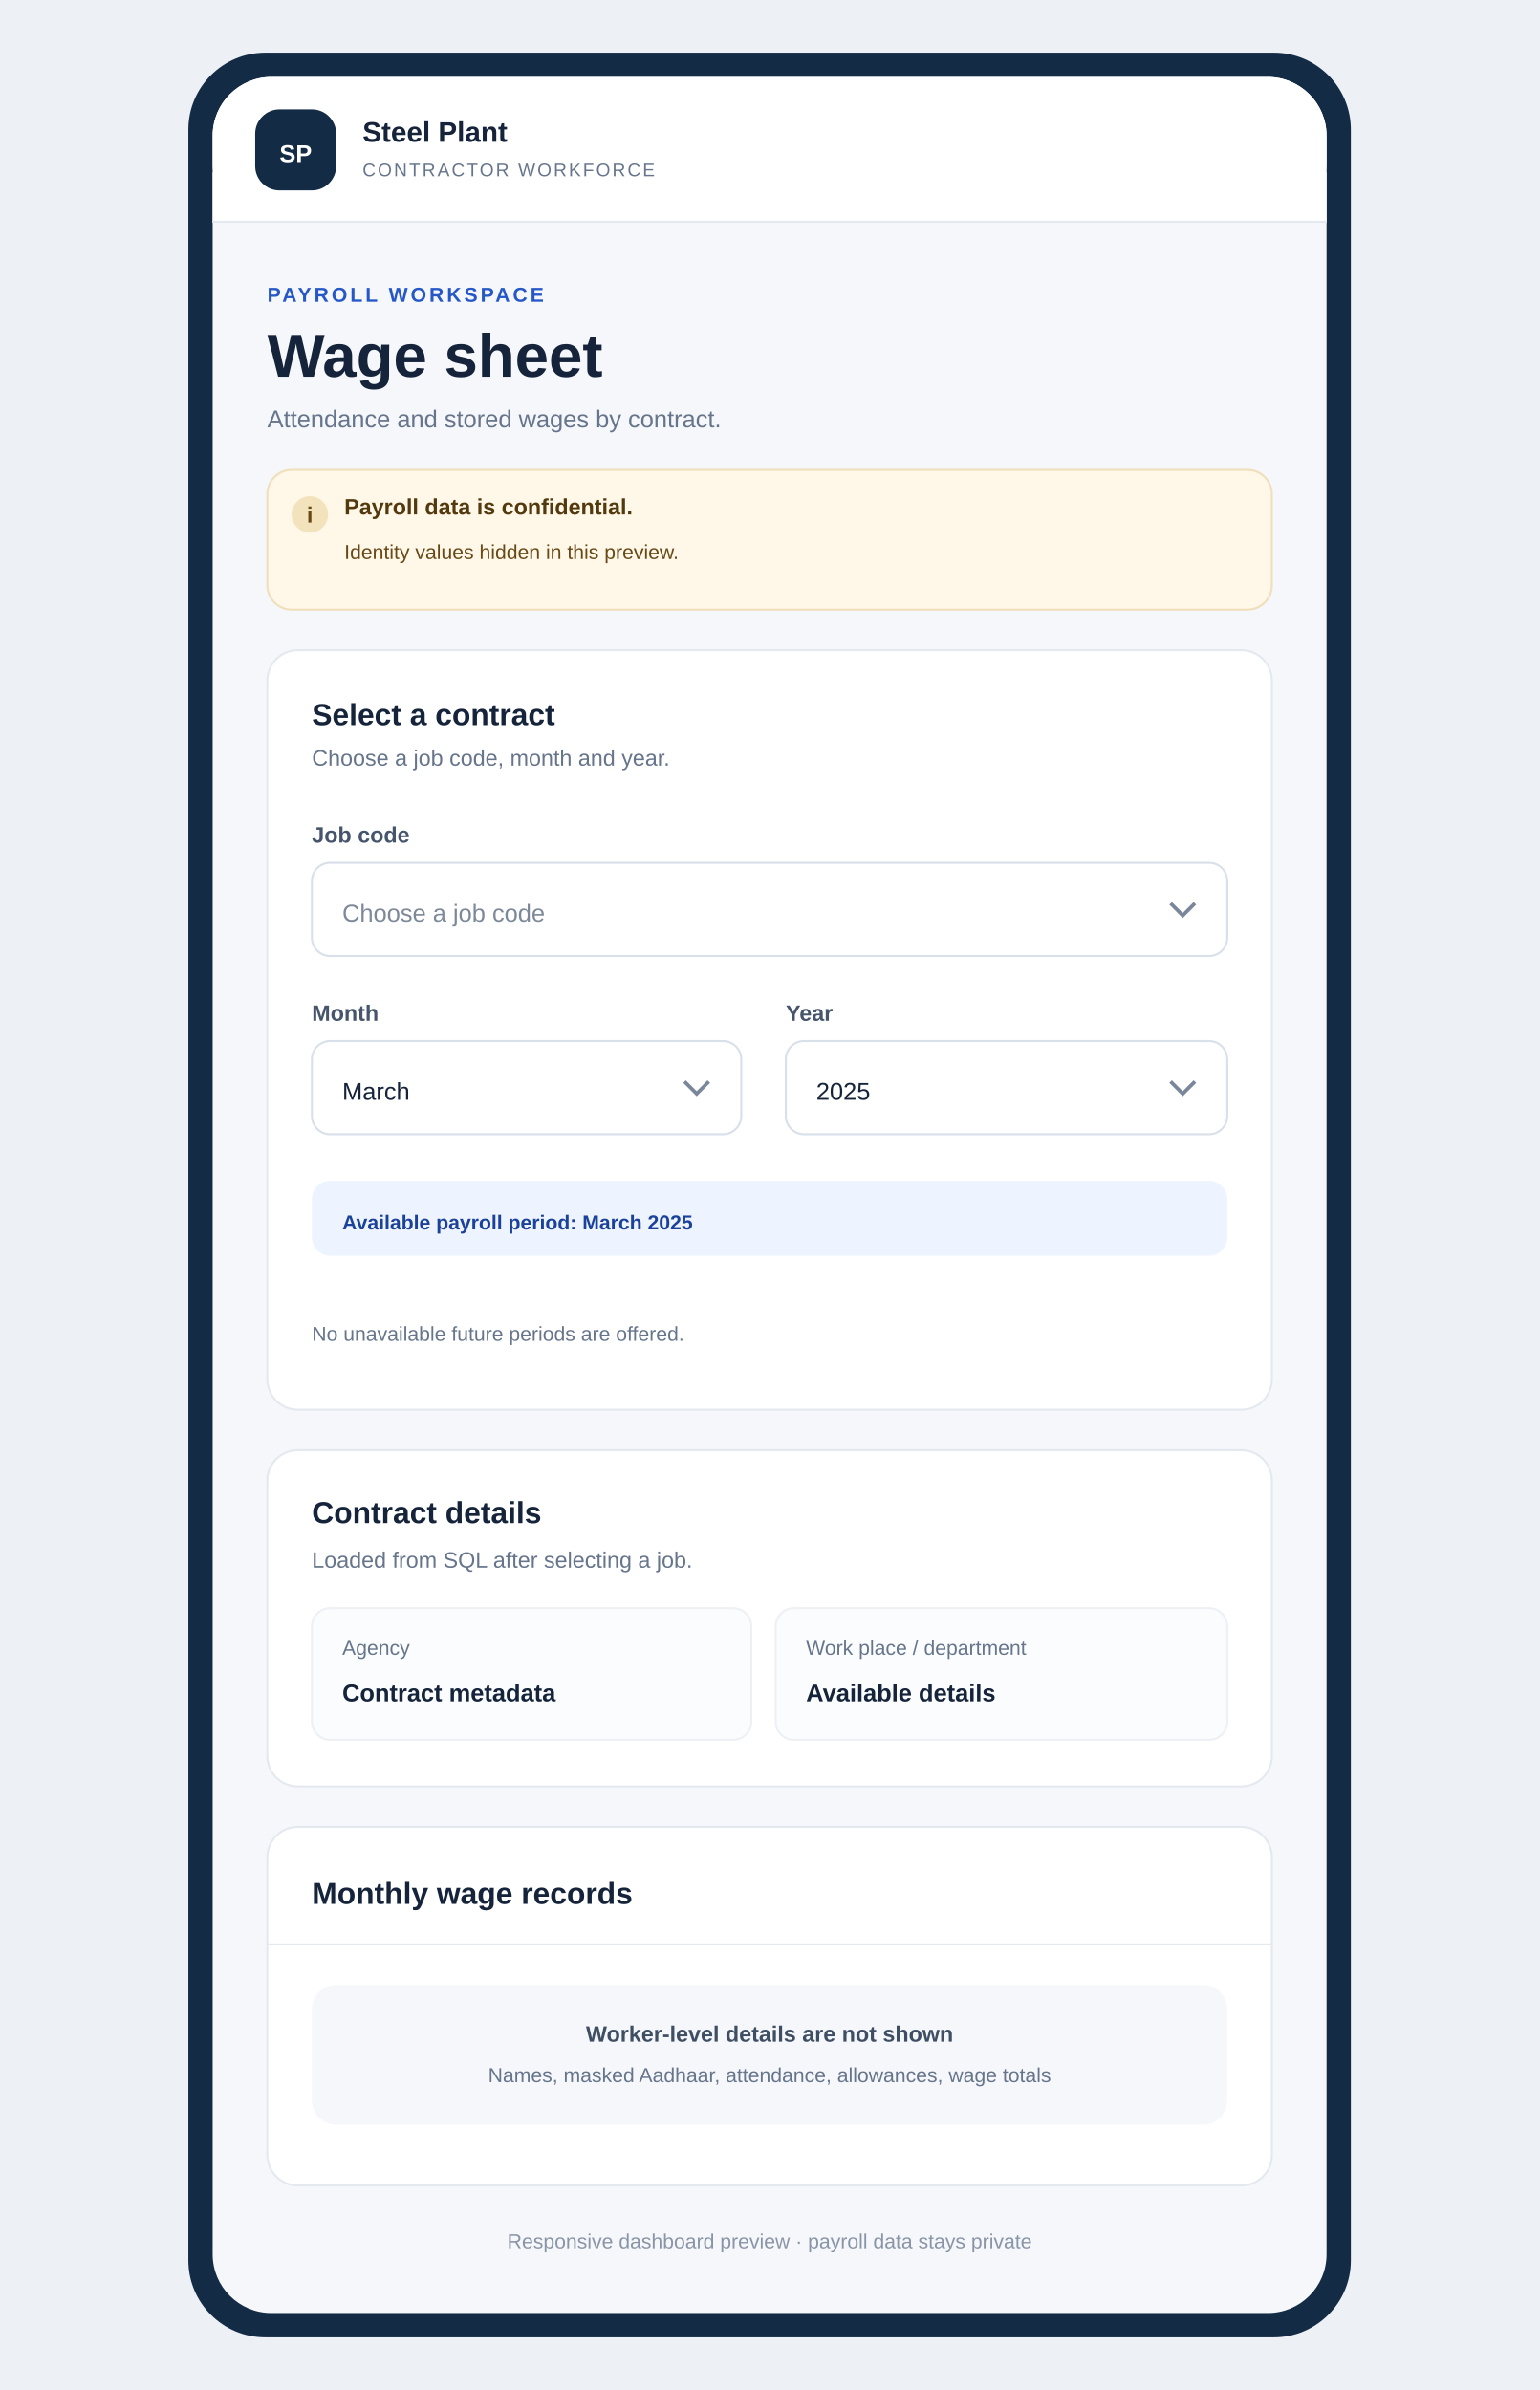
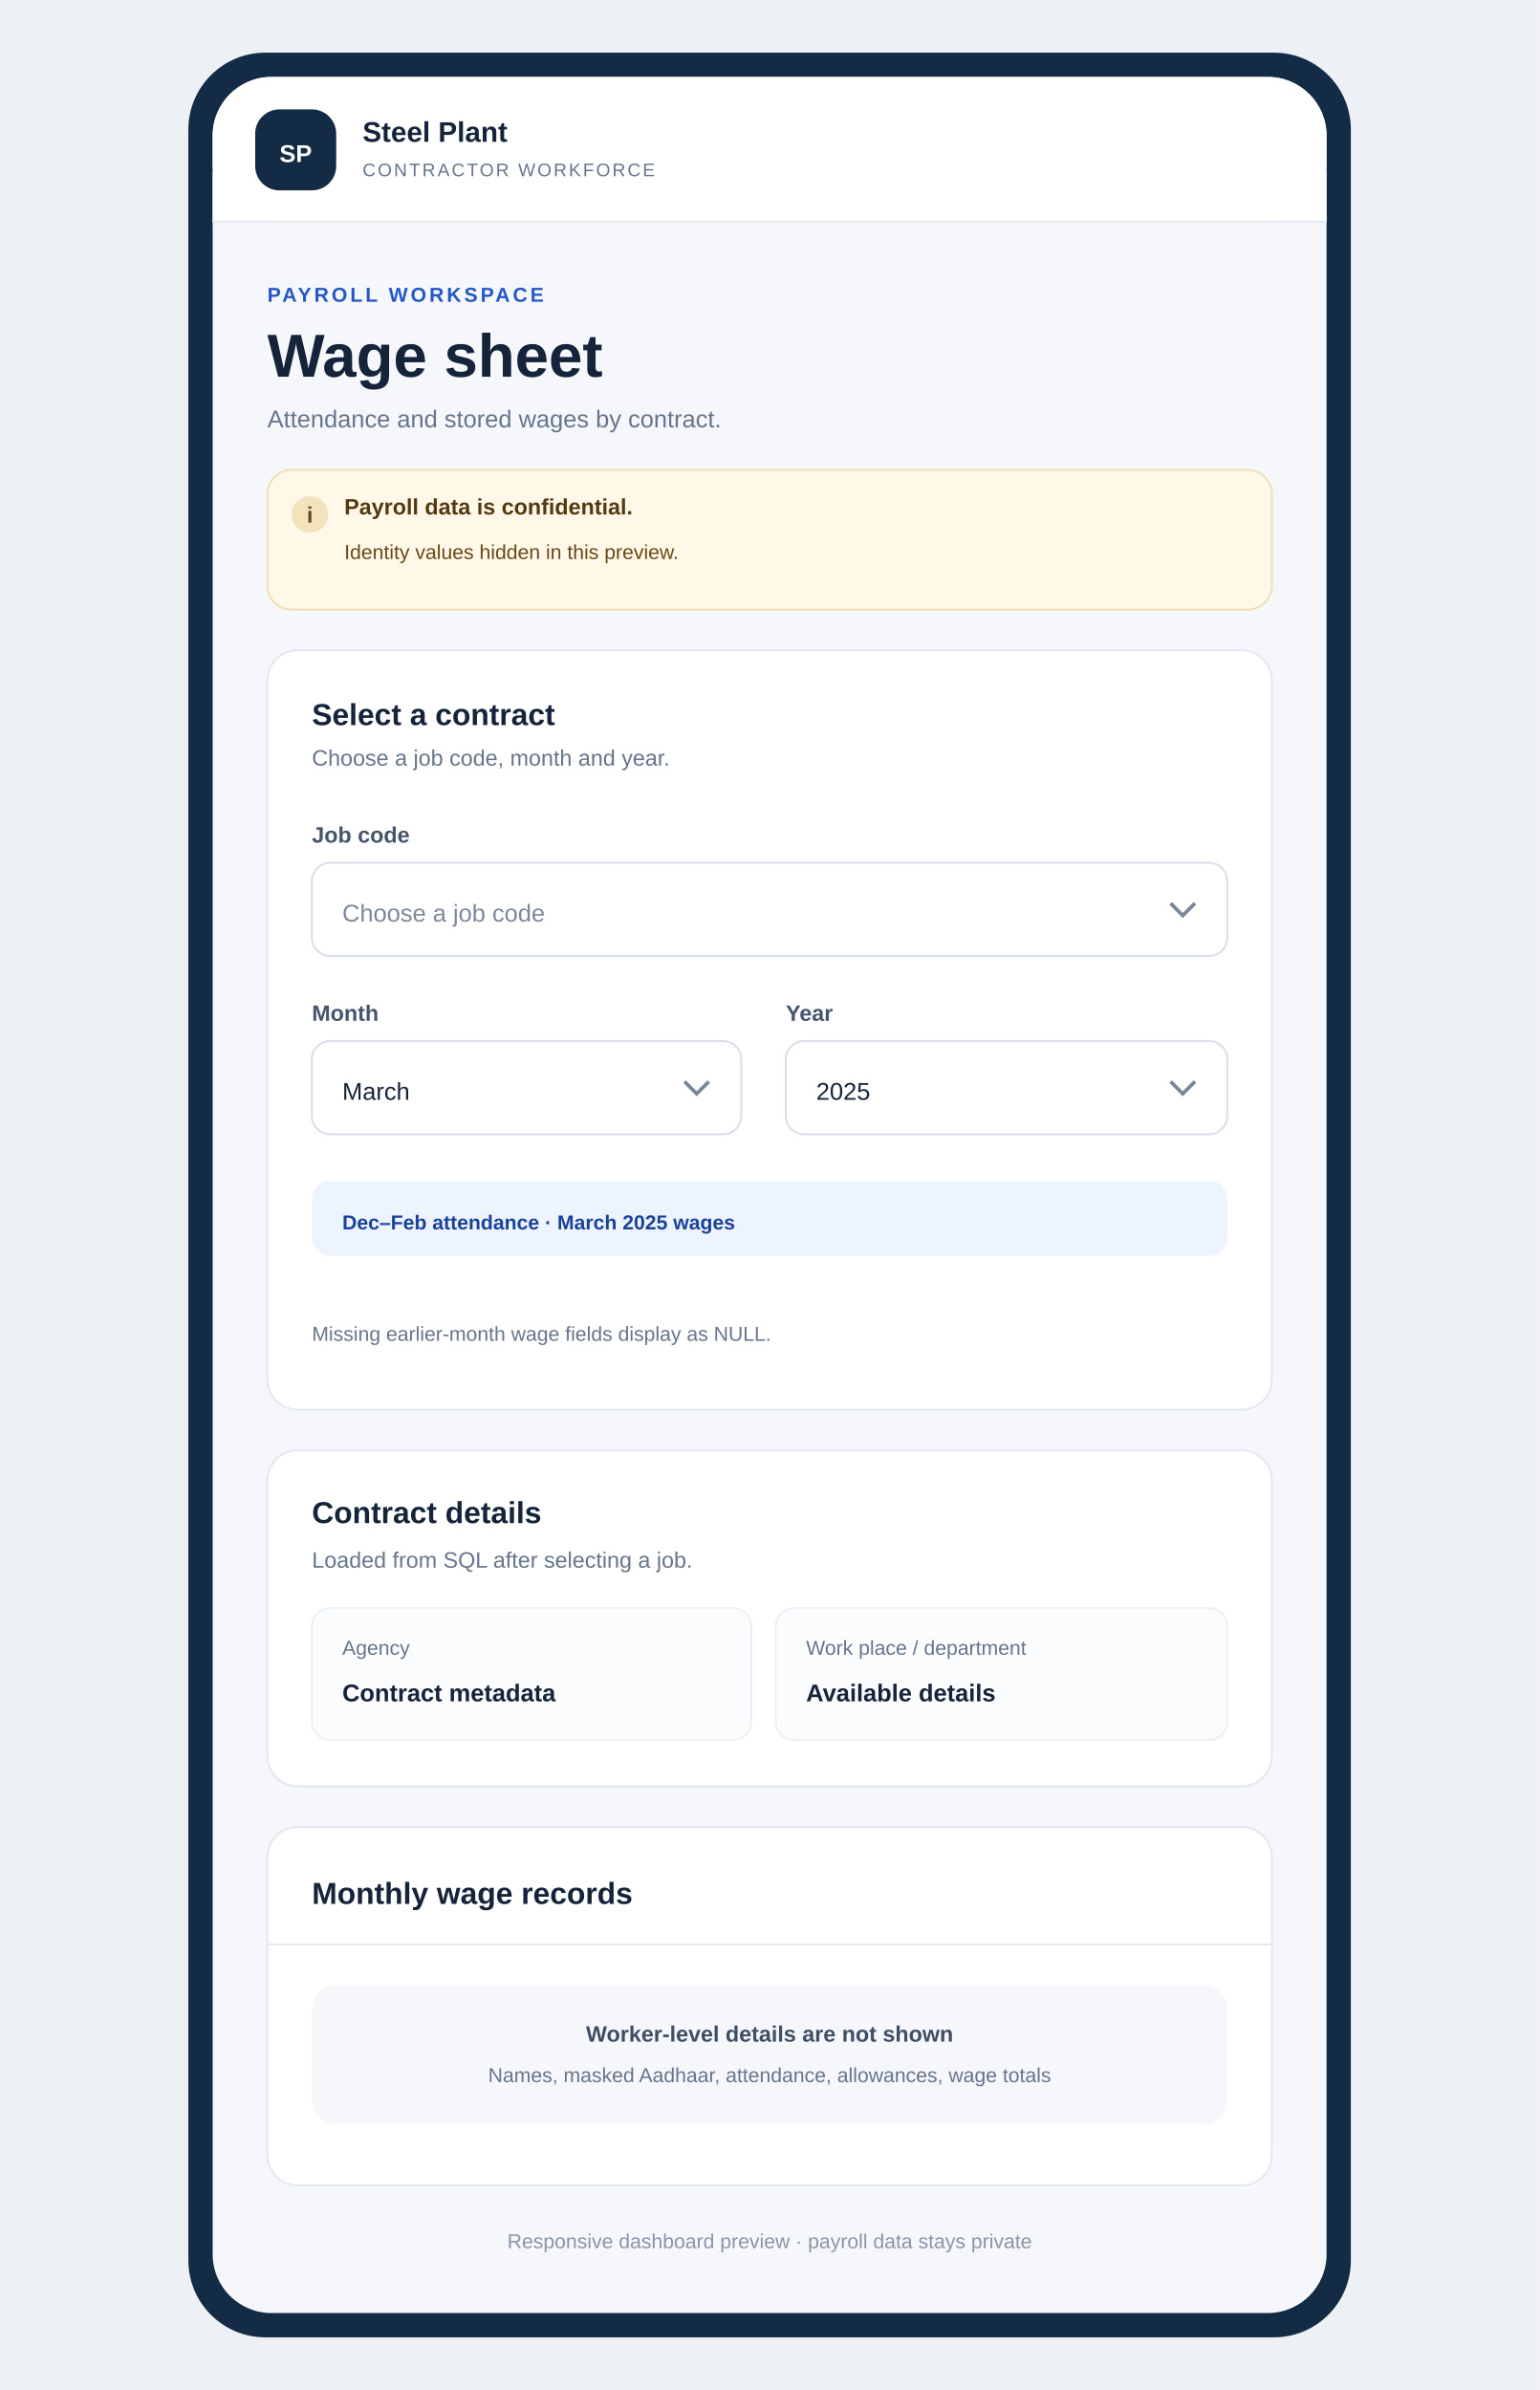
<svg xmlns="http://www.w3.org/2000/svg" viewBox="0 0 760 1180" role="img" aria-labelledby="title desc">
  <rect width="760" height="1180" fill="#edf1f6" />
  <rect x="93" y="26" width="574" height="1128" rx="38" fill="#142b46" />
  <rect x="105" y="38" width="550" height="1104" rx="29" fill="#f5f7fa" />
  <rect x="105" y="38" width="550" height="72" rx="29" fill="#fff" />
  <path d="M105 85v25h550V85" fill="#fff" />
  <path d="M105 109.5h550" stroke="#e4e9f0" />
  <rect x="126" y="54" width="40" height="40" rx="12" fill="#142b46" />
  <text x="146" y="80" fill="#fff" font-family="Arial,sans-serif" font-size="12" font-weight="700" text-anchor="middle">SP</text>
  <text x="179" y="70" fill="#15243a" font-family="Arial,sans-serif" font-size="14" font-weight="700">Steel Plant</text>
  <text x="179" y="87" fill="#66758b" font-family="Arial,sans-serif" font-size="9" letter-spacing="1">CONTRACTOR WORKFORCE</text>
  <text x="132" y="149" fill="#2557c7" font-family="Arial,sans-serif" font-size="10" font-weight="700" letter-spacing="1.4">PAYROLL WORKSPACE</text>
  <text x="132" y="186" fill="#15243a" font-family="Arial,sans-serif" font-size="30" font-weight="700">Wage sheet</text>
  <text x="132" y="211" fill="#66758b" font-family="Arial,sans-serif" font-size="12">Attendance and stored wages by contract.</text>
  <rect x="132" y="232" width="496" height="69" rx="12" fill="#fff7e8" stroke="#f0dfbb" />
  <circle cx="153" cy="254" r="9" fill="#f3e3bd" />
  <text x="153" y="258" fill="#684916" font-family="Arial,sans-serif" font-size="11" font-weight="700" text-anchor="middle">i</text>
  <text x="170" y="254" fill="#53390e" font-family="Arial,sans-serif" font-size="11" font-weight="700">Payroll data is confidential.</text>
  <text x="170" y="276" fill="#684916" font-family="Arial,sans-serif" font-size="10">Identity values hidden in this preview.</text>
  <rect x="132" y="321" width="496" height="375" rx="15" fill="#fff" stroke="#e4e9f0" />
  <text x="154" y="358" fill="#15243a" font-family="Arial,sans-serif" font-size="15" font-weight="700">Select a contract</text>
  <text x="154" y="378" fill="#66758b" font-family="Arial,sans-serif" font-size="11">Choose a job code, month and year.</text>
  <text x="154" y="416" fill="#46556b" font-family="Arial,sans-serif" font-size="11" font-weight="700">Job code</text>
  <rect x="154" y="426" width="452" height="46" rx="9" fill="#fff" stroke="#d9e0e9" />
  <text x="169" y="455" fill="#7d8999" font-family="Arial,sans-serif" font-size="12">Choose a job code</text>
  <path d="m578 446 6 6 6-6" fill="none" stroke="#7a879a" stroke-width="1.8" />
  <text x="154" y="504" fill="#46556b" font-family="Arial,sans-serif" font-size="11" font-weight="700">Month</text>
  <rect x="154" y="514" width="212" height="46" rx="9" fill="#fff" stroke="#d9e0e9" />
  <text x="169" y="543" fill="#15243a" font-family="Arial,sans-serif" font-size="12">March</text>
  <path d="m338 534 6 6 6-6" fill="none" stroke="#7a879a" stroke-width="1.8" />
  <text x="388" y="504" fill="#46556b" font-family="Arial,sans-serif" font-size="11" font-weight="700">Year</text>
  <rect x="388" y="514" width="218" height="46" rx="9" fill="#fff" stroke="#d9e0e9" />
  <text x="403" y="543" fill="#15243a" font-family="Arial,sans-serif" font-size="12">2025</text>
  <path d="m578 534 6 6 6-6" fill="none" stroke="#7a879a" stroke-width="1.8" />
  <rect x="154" y="583" width="452" height="37" rx="9" fill="#edf3ff" />
-   <text x="169" y="607" fill="#1b429b" font-family="Arial,sans-serif" font-size="10" font-weight="700">Available payroll period: March 2025</text>
-   <text x="154" y="662" fill="#66758b" font-family="Arial,sans-serif" font-size="10">No unavailable future periods are offered.</text>
+   <text x="169" y="607" fill="#1b429b" font-family="Arial,sans-serif" font-size="10" font-weight="700">Dec–Feb attendance · March 2025 wages</text>
+   <text x="154" y="662" fill="#66758b" font-family="Arial,sans-serif" font-size="10">Missing earlier-month wage fields display as NULL.</text>
  <rect x="132" y="716" width="496" height="166" rx="15" fill="#fff" stroke="#e4e9f0" />
  <text x="154" y="752" fill="#15243a" font-family="Arial,sans-serif" font-size="15" font-weight="700">Contract details</text>
  <text x="154" y="774" fill="#66758b" font-family="Arial,sans-serif" font-size="11">Loaded from SQL after selecting a job.</text>
  <rect x="154" y="794" width="217" height="65" rx="9" fill="#fbfcfe" stroke="#edf0f4" />
  <text x="169" y="817" fill="#66758b" font-family="Arial,sans-serif" font-size="10">Agency</text>
  <text x="169" y="840" fill="#15243a" font-family="Arial,sans-serif" font-size="12" font-weight="700">Contract metadata</text>
  <rect x="383" y="794" width="223" height="65" rx="9" fill="#fbfcfe" stroke="#edf0f4" />
  <text x="398" y="817" fill="#66758b" font-family="Arial,sans-serif" font-size="10">Work place / department</text>
  <text x="398" y="840" fill="#15243a" font-family="Arial,sans-serif" font-size="12" font-weight="700">Available details</text>
  <rect x="132" y="902" width="496" height="177" rx="15" fill="#fff" stroke="#e4e9f0" />
  <text x="154" y="940" fill="#15243a" font-family="Arial,sans-serif" font-size="15" font-weight="700">Monthly wage records</text>
  <path d="M132 960h496" stroke="#e4e9f0" />
  <rect x="154" y="980" width="452" height="69" rx="12" fill="#f5f7fa" />
  <text x="380" y="1008" fill="#3e4e63" font-family="Arial,sans-serif" font-size="11" font-weight="700" text-anchor="middle">Worker-level details are not shown</text>
  <text x="380" y="1028" fill="#66758b" font-family="Arial,sans-serif" font-size="10" text-anchor="middle">Names, masked Aadhaar, attendance, allowances, wage totals</text>
  <text x="380" y="1110" fill="#8995a6" font-family="Arial,sans-serif" font-size="10" text-anchor="middle">Responsive dashboard preview · payroll data stays private</text>
</svg>
